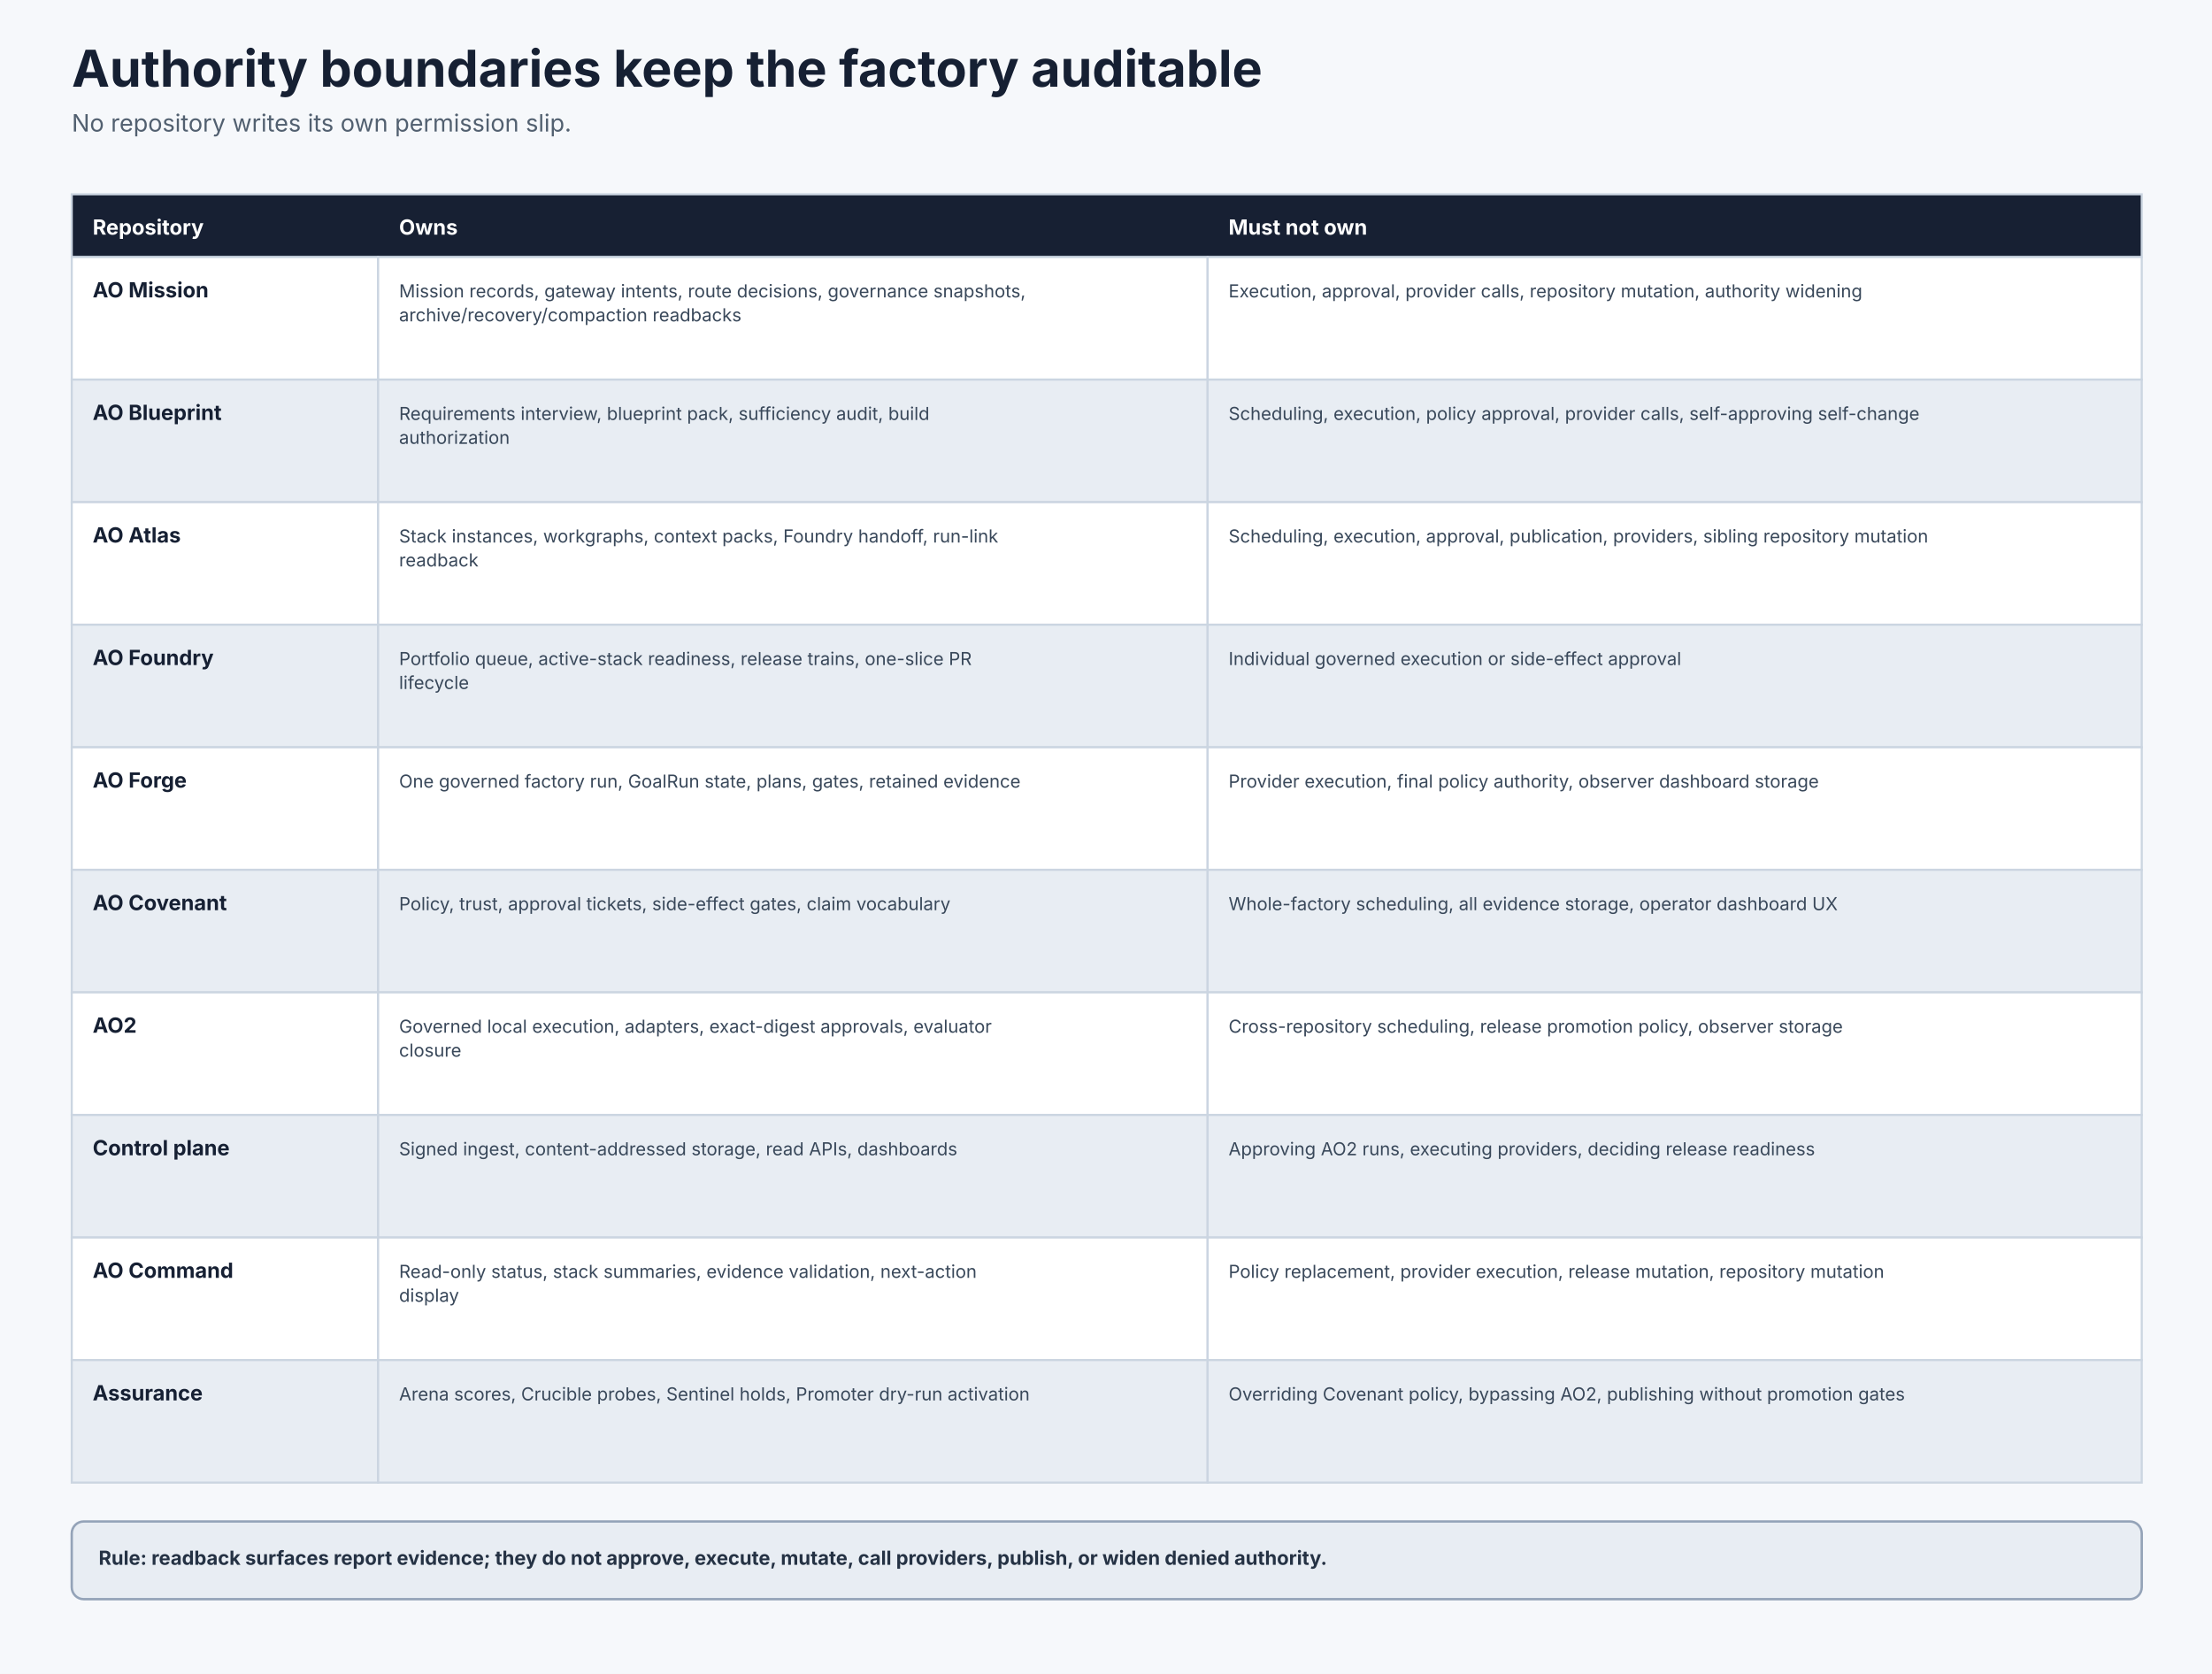
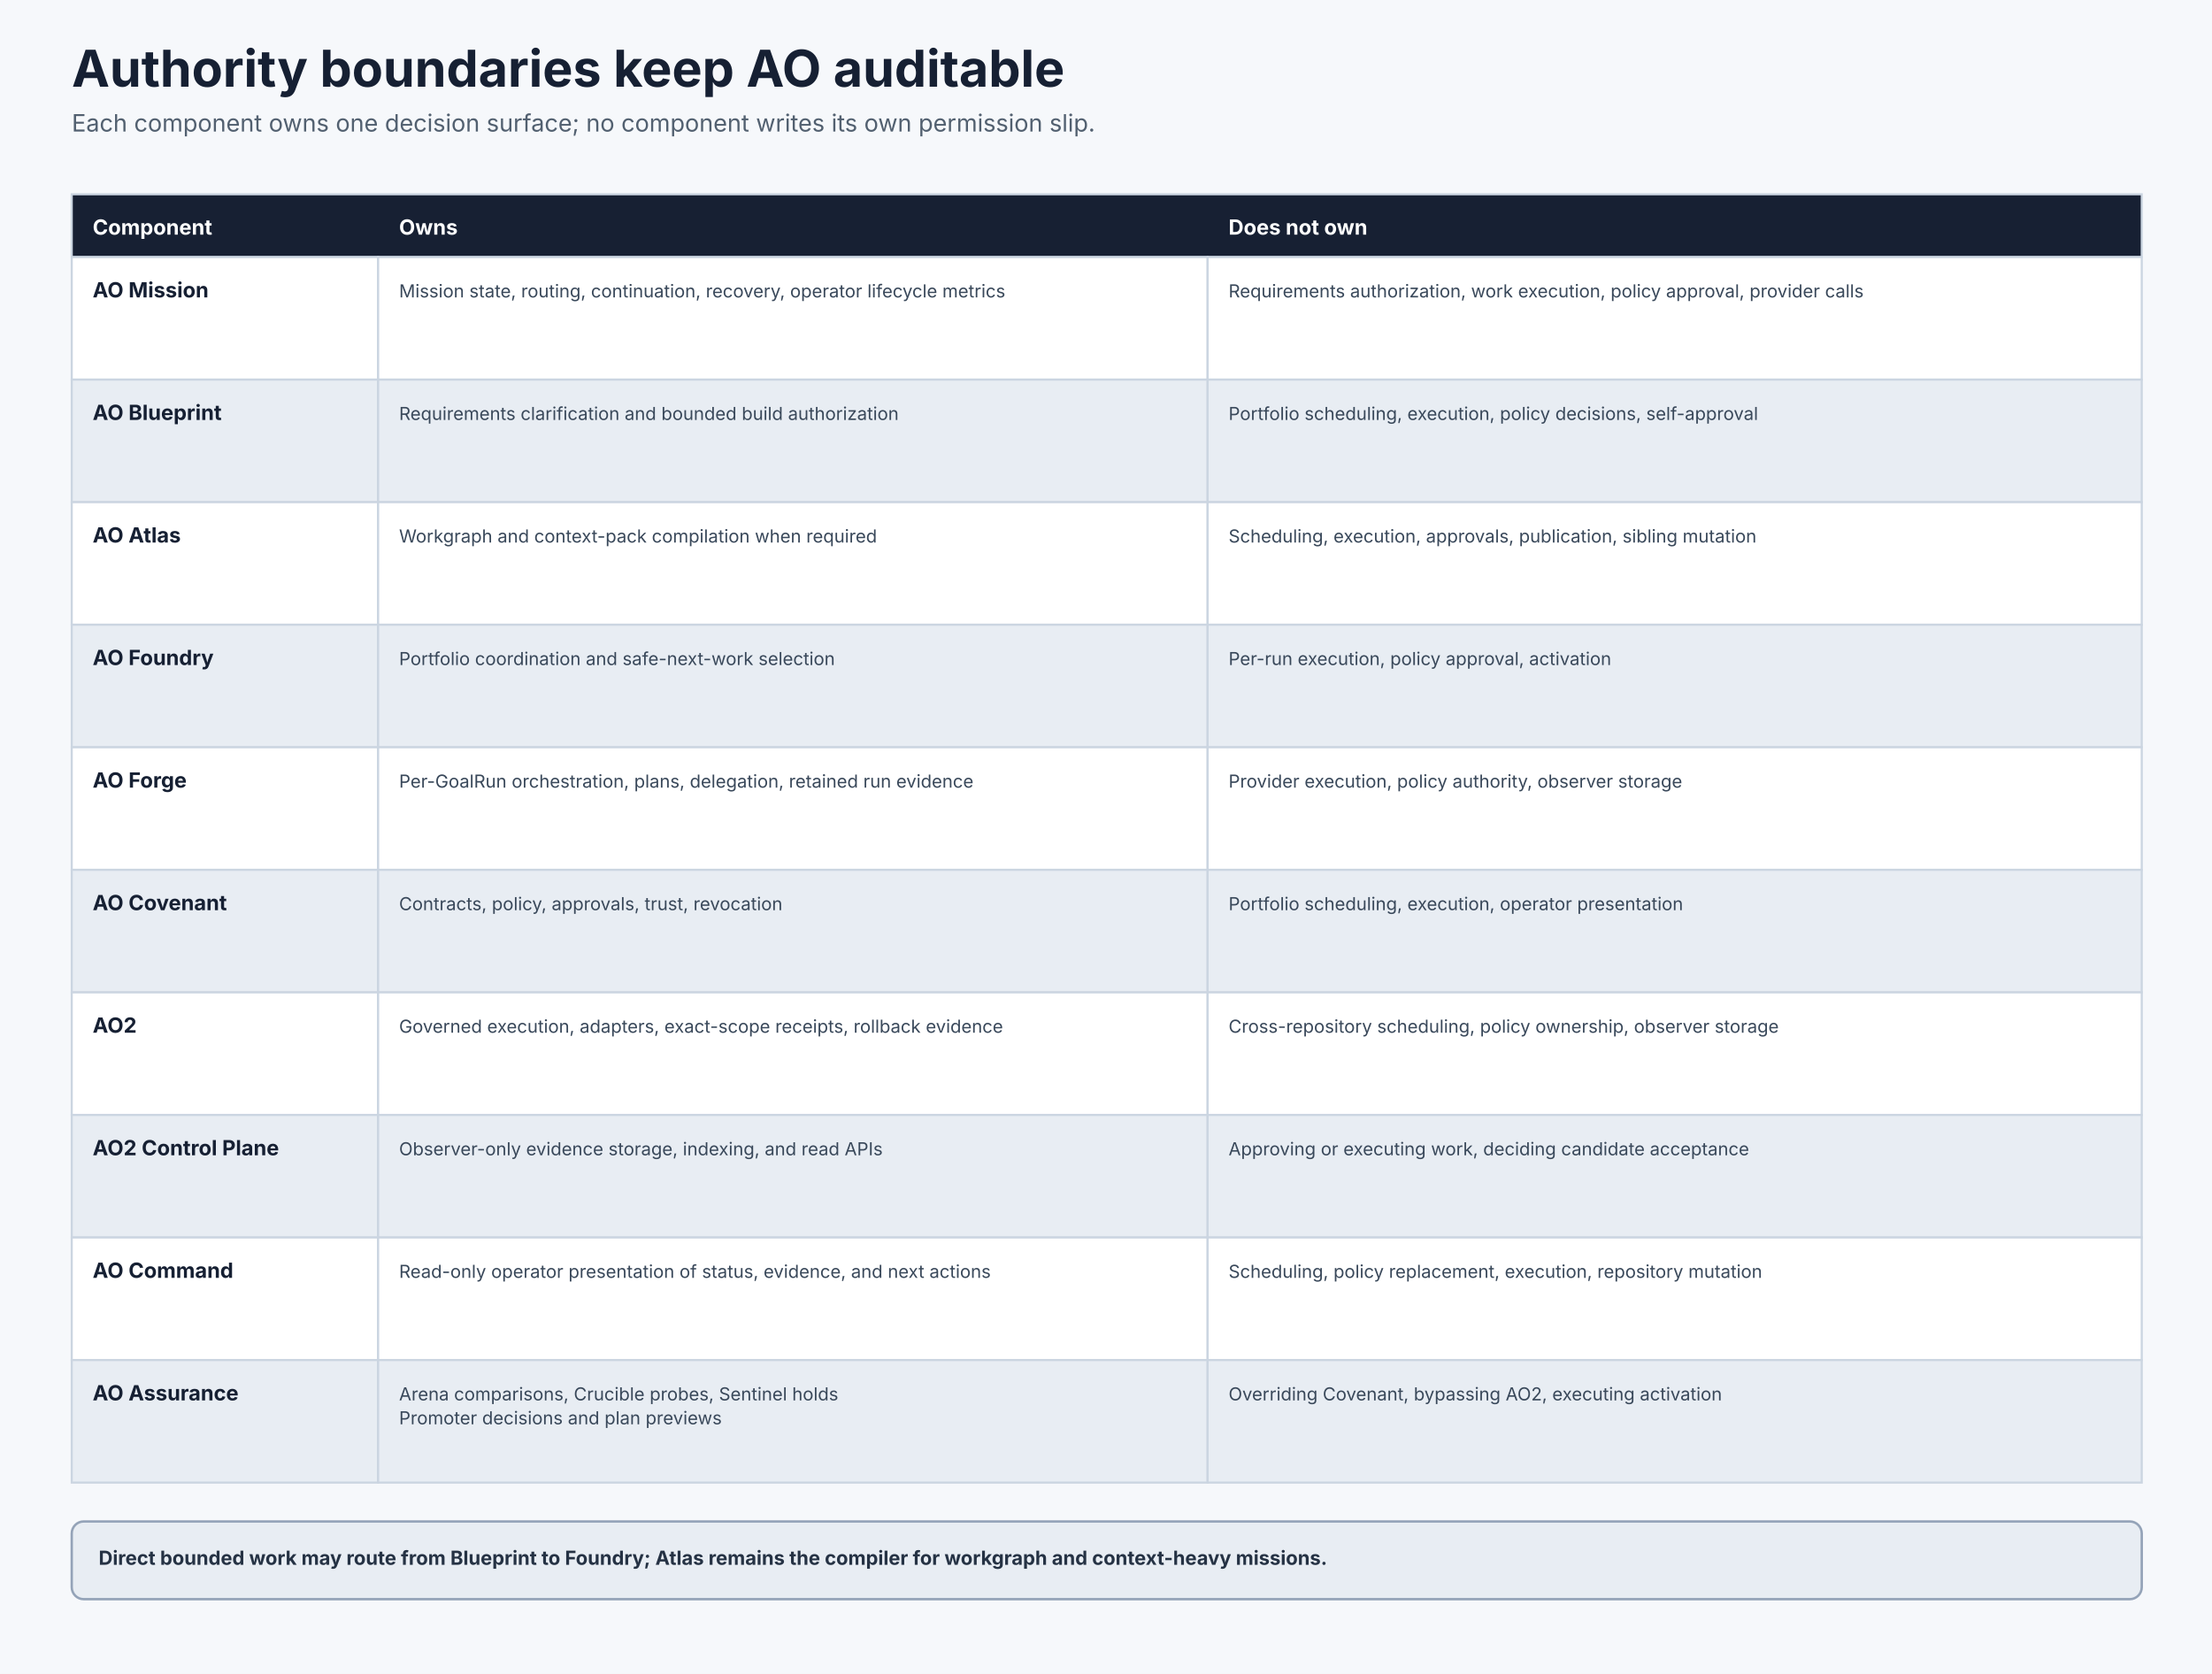
<svg xmlns="http://www.w3.org/2000/svg" width="1480" height="1120" viewBox="0 0 1480 1120" role="img" aria-labelledby="title desc">
  <defs>
    <marker id="arrow" markerWidth="12" markerHeight="12" refX="10" refY="6" orient="auto">
      <path d="M2,2 L10,6 L2,10 Z" fill="#334155" />
    </marker>
    <style>
      .bg { fill: #f6f8fb; }
      .title { font: 700 34px Inter, Arial, sans-serif; fill: #162033; }
      .subtitle { font: 400 16px Inter, Arial, sans-serif; fill: #526070; }
      .band { rx: 8; }
      .bandText { font: 700 14px Inter, Arial, sans-serif; fill: #ffffff; letter-spacing: 0; }
      .card { stroke-width: 2; rx: 8; }
      .note { stroke-width: 1.6; rx: 8; }
      .cardTitle { font: 700 18px Inter, Arial, sans-serif; fill: #162033; }
      .body { font: 500 15px Inter, Arial, sans-serif; fill: #162033; }
      .small { font: 400 13px Inter, Arial, sans-serif; fill: #3a4758; }
      .smallStrong { font: 700 13px Inter, Arial, sans-serif; fill: #253244; }
      .label { font: 700 11px Inter, Arial, sans-serif; fill: #263447; }
      .chip { fill: #ffffff; stroke: #cbd5e1; stroke-width: 1; rx: 7; }
      .arrow { stroke: #334155; stroke-width: 2.2; fill: none; marker-end: url(#arrow); }
      .dash { stroke: #64748b; stroke-width: 2; stroke-dasharray: 7 7; fill: none; marker-end: url(#arrow); }
      .soft { stroke: #94a3b8; stroke-width: 1.7; fill: none; marker-end: url(#arrow); }
      .cell { stroke: #cbd5e1; stroke-width: 1.4; }
      .cellHead { font: 700 14px Inter, Arial, sans-serif; fill: #162033; }
      .cellText { font: 400 12px Inter, Arial, sans-serif; fill: #39485a; }
    </style>
  </defs>
  <rect class="bg" width="1480" height="1120" />
-   <text class="title" x="48" y="58">Authority boundaries keep the factory auditable</text>
-   <text class="subtitle" x="48" y="88">No repository writes its own permission slip.</text>
+   <text class="title" x="48" y="58">Authority boundaries keep AO auditable</text>
+   <text class="subtitle" x="48" y="88">Each component owns one decision surface; no component writes its own permission slip.</text>
  <rect class="cell" x="48" y="130" width="1385" height="42" fill="#172033" />
-   <text class="bandText" x="62" y="157">Repository</text>
+   <text class="bandText" x="62" y="157">Component</text>
  <text class="bandText" x="267" y="157">Owns</text>
-   <text class="bandText" x="822" y="157">Must not own</text>
+   <text class="bandText" x="822" y="157">Does not own</text>
  <rect class="cell" x="48" y="172" width="205" height="82" fill="#ffffff" />
  <text class="cellHead" x="62" y="199">AO Mission</text>
  <rect class="cell" x="253" y="172" width="555" height="82" fill="#ffffff" />
-   <text class="cellText" x="267" y="199">
-     <tspan x="267" dy="0">Mission records, gateway intents, route decisions, governance snapshots,</tspan>
-     <tspan x="267" dy="16">archive/recovery/compaction readbacks</tspan>
-   </text>
+   <text class="cellText" x="267" y="199">Mission state, routing, continuation, recovery, operator lifecycle metrics</text>
  <rect class="cell" x="808" y="172" width="625" height="82" fill="#ffffff" />
-   <text class="cellText" x="822" y="199">Execution, approval, provider calls, repository mutation, authority widening</text>
+   <text class="cellText" x="822" y="199">Requirements authorization, work execution, policy approval, provider calls</text>
  <rect class="cell" x="48" y="254" width="205" height="82" fill="#e8edf3" />
  <text class="cellHead" x="62" y="281">AO Blueprint</text>
  <rect class="cell" x="253" y="254" width="555" height="82" fill="#e8edf3" />
-   <text class="cellText" x="267" y="281">
-     <tspan x="267" dy="0">Requirements interview, blueprint pack, sufficiency audit, build</tspan>
-     <tspan x="267" dy="16">authorization</tspan>
-   </text>
+   <text class="cellText" x="267" y="281">Requirements clarification and bounded build authorization</text>
  <rect class="cell" x="808" y="254" width="625" height="82" fill="#e8edf3" />
-   <text class="cellText" x="822" y="281">Scheduling, execution, policy approval, provider calls, self-approving self-change</text>
+   <text class="cellText" x="822" y="281">Portfolio scheduling, execution, policy decisions, self-approval</text>
  <rect class="cell" x="48" y="336" width="205" height="82" fill="#ffffff" />
  <text class="cellHead" x="62" y="363">AO Atlas</text>
  <rect class="cell" x="253" y="336" width="555" height="82" fill="#ffffff" />
-   <text class="cellText" x="267" y="363">
-     <tspan x="267" dy="0">Stack instances, workgraphs, context packs, Foundry handoff, run-link</tspan>
-     <tspan x="267" dy="16">readback</tspan>
-   </text>
+   <text class="cellText" x="267" y="363">Workgraph and context-pack compilation when required</text>
  <rect class="cell" x="808" y="336" width="625" height="82" fill="#ffffff" />
-   <text class="cellText" x="822" y="363">Scheduling, execution, approval, publication, providers, sibling repository mutation</text>
+   <text class="cellText" x="822" y="363">Scheduling, execution, approvals, publication, sibling mutation</text>
  <rect class="cell" x="48" y="418" width="205" height="82" fill="#e8edf3" />
  <text class="cellHead" x="62" y="445">AO Foundry</text>
  <rect class="cell" x="253" y="418" width="555" height="82" fill="#e8edf3" />
-   <text class="cellText" x="267" y="445">
-     <tspan x="267" dy="0">Portfolio queue, active-stack readiness, release trains, one-slice PR</tspan>
-     <tspan x="267" dy="16">lifecycle</tspan>
-   </text>
+   <text class="cellText" x="267" y="445">Portfolio coordination and safe-next-work selection</text>
  <rect class="cell" x="808" y="418" width="625" height="82" fill="#e8edf3" />
-   <text class="cellText" x="822" y="445">Individual governed execution or side-effect approval</text>
+   <text class="cellText" x="822" y="445">Per-run execution, policy approval, activation</text>
  <rect class="cell" x="48" y="500" width="205" height="82" fill="#ffffff" />
  <text class="cellHead" x="62" y="527">AO Forge</text>
  <rect class="cell" x="253" y="500" width="555" height="82" fill="#ffffff" />
-   <text class="cellText" x="267" y="527">One governed factory run, GoalRun state, plans, gates, retained evidence</text>
+   <text class="cellText" x="267" y="527">Per-GoalRun orchestration, plans, delegation, retained run evidence</text>
  <rect class="cell" x="808" y="500" width="625" height="82" fill="#ffffff" />
-   <text class="cellText" x="822" y="527">Provider execution, final policy authority, observer dashboard storage</text>
+   <text class="cellText" x="822" y="527">Provider execution, policy authority, observer storage</text>
  <rect class="cell" x="48" y="582" width="205" height="82" fill="#e8edf3" />
  <text class="cellHead" x="62" y="609">AO Covenant</text>
  <rect class="cell" x="253" y="582" width="555" height="82" fill="#e8edf3" />
-   <text class="cellText" x="267" y="609">Policy, trust, approval tickets, side-effect gates, claim vocabulary</text>
+   <text class="cellText" x="267" y="609">Contracts, policy, approvals, trust, revocation</text>
  <rect class="cell" x="808" y="582" width="625" height="82" fill="#e8edf3" />
-   <text class="cellText" x="822" y="609">Whole-factory scheduling, all evidence storage, operator dashboard UX</text>
+   <text class="cellText" x="822" y="609">Portfolio scheduling, execution, operator presentation</text>
  <rect class="cell" x="48" y="664" width="205" height="82" fill="#ffffff" />
  <text class="cellHead" x="62" y="691">AO2</text>
  <rect class="cell" x="253" y="664" width="555" height="82" fill="#ffffff" />
-   <text class="cellText" x="267" y="691">
-     <tspan x="267" dy="0">Governed local execution, adapters, exact-digest approvals, evaluator</tspan>
-     <tspan x="267" dy="16">closure</tspan>
-   </text>
+   <text class="cellText" x="267" y="691">Governed execution, adapters, exact-scope receipts, rollback evidence</text>
  <rect class="cell" x="808" y="664" width="625" height="82" fill="#ffffff" />
-   <text class="cellText" x="822" y="691">Cross-repository scheduling, release promotion policy, observer storage</text>
+   <text class="cellText" x="822" y="691">Cross-repository scheduling, policy ownership, observer storage</text>
  <rect class="cell" x="48" y="746" width="205" height="82" fill="#e8edf3" />
-   <text class="cellHead" x="62" y="773">Control plane</text>
+   <text class="cellHead" x="62" y="773">AO2 Control Plane</text>
  <rect class="cell" x="253" y="746" width="555" height="82" fill="#e8edf3" />
-   <text class="cellText" x="267" y="773">Signed ingest, content-addressed storage, read APIs, dashboards</text>
+   <text class="cellText" x="267" y="773">Observer-only evidence storage, indexing, and read APIs</text>
  <rect class="cell" x="808" y="746" width="625" height="82" fill="#e8edf3" />
-   <text class="cellText" x="822" y="773">Approving AO2 runs, executing providers, deciding release readiness</text>
+   <text class="cellText" x="822" y="773">Approving or executing work, deciding candidate acceptance</text>
  <rect class="cell" x="48" y="828" width="205" height="82" fill="#ffffff" />
  <text class="cellHead" x="62" y="855">AO Command</text>
  <rect class="cell" x="253" y="828" width="555" height="82" fill="#ffffff" />
-   <text class="cellText" x="267" y="855">
-     <tspan x="267" dy="0">Read-only status, stack summaries, evidence validation, next-action</tspan>
-     <tspan x="267" dy="16">display</tspan>
+   <text class="cellText" x="267" y="855">Read-only operator presentation of status, evidence, and next actions</text>
+   <rect class="cell" x="808" y="828" width="625" height="82" fill="#ffffff" />
+   <text class="cellText" x="822" y="855">Scheduling, policy replacement, execution, repository mutation</text>
+   <rect class="cell" x="48" y="910" width="205" height="82" fill="#e8edf3" />
+   <text class="cellHead" x="62" y="937">AO Assurance</text>
+   <rect class="cell" x="253" y="910" width="555" height="82" fill="#e8edf3" />
+   <text class="cellText" x="267" y="937">
+     <tspan x="267" dy="0">Arena comparisons, Crucible probes, Sentinel holds</tspan>
+     <tspan x="267" dy="16">Promoter decisions and plan previews</tspan>
  </text>
-   <rect class="cell" x="808" y="828" width="625" height="82" fill="#ffffff" />
-   <text class="cellText" x="822" y="855">Policy replacement, provider execution, release mutation, repository mutation</text>
-   <rect class="cell" x="48" y="910" width="205" height="82" fill="#e8edf3" />
-   <text class="cellHead" x="62" y="937">Assurance</text>
-   <rect class="cell" x="253" y="910" width="555" height="82" fill="#e8edf3" />
-   <text class="cellText" x="267" y="937">Arena scores, Crucible probes, Sentinel holds, Promoter dry-run activation</text>
  <rect class="cell" x="808" y="910" width="625" height="82" fill="#e8edf3" />
-   <text class="cellText" x="822" y="937">Overriding Covenant policy, bypassing AO2, publishing without promotion gates</text>
+   <text class="cellText" x="822" y="937">Overriding Covenant, bypassing AO2, executing activation</text>
  <rect class="note" x="48" y="1018" width="1385" height="52" fill="#e8edf3" stroke="#94a3b8" />
-   <text class="smallStrong" x="66" y="1047">Rule: readback surfaces report evidence; they do not approve, execute, mutate, call providers, publish, or widen denied authority.</text>
+   <text class="smallStrong" x="66" y="1047">Direct bounded work may route from Blueprint to Foundry; Atlas remains the compiler for workgraph and context-heavy missions.</text>
</svg>
